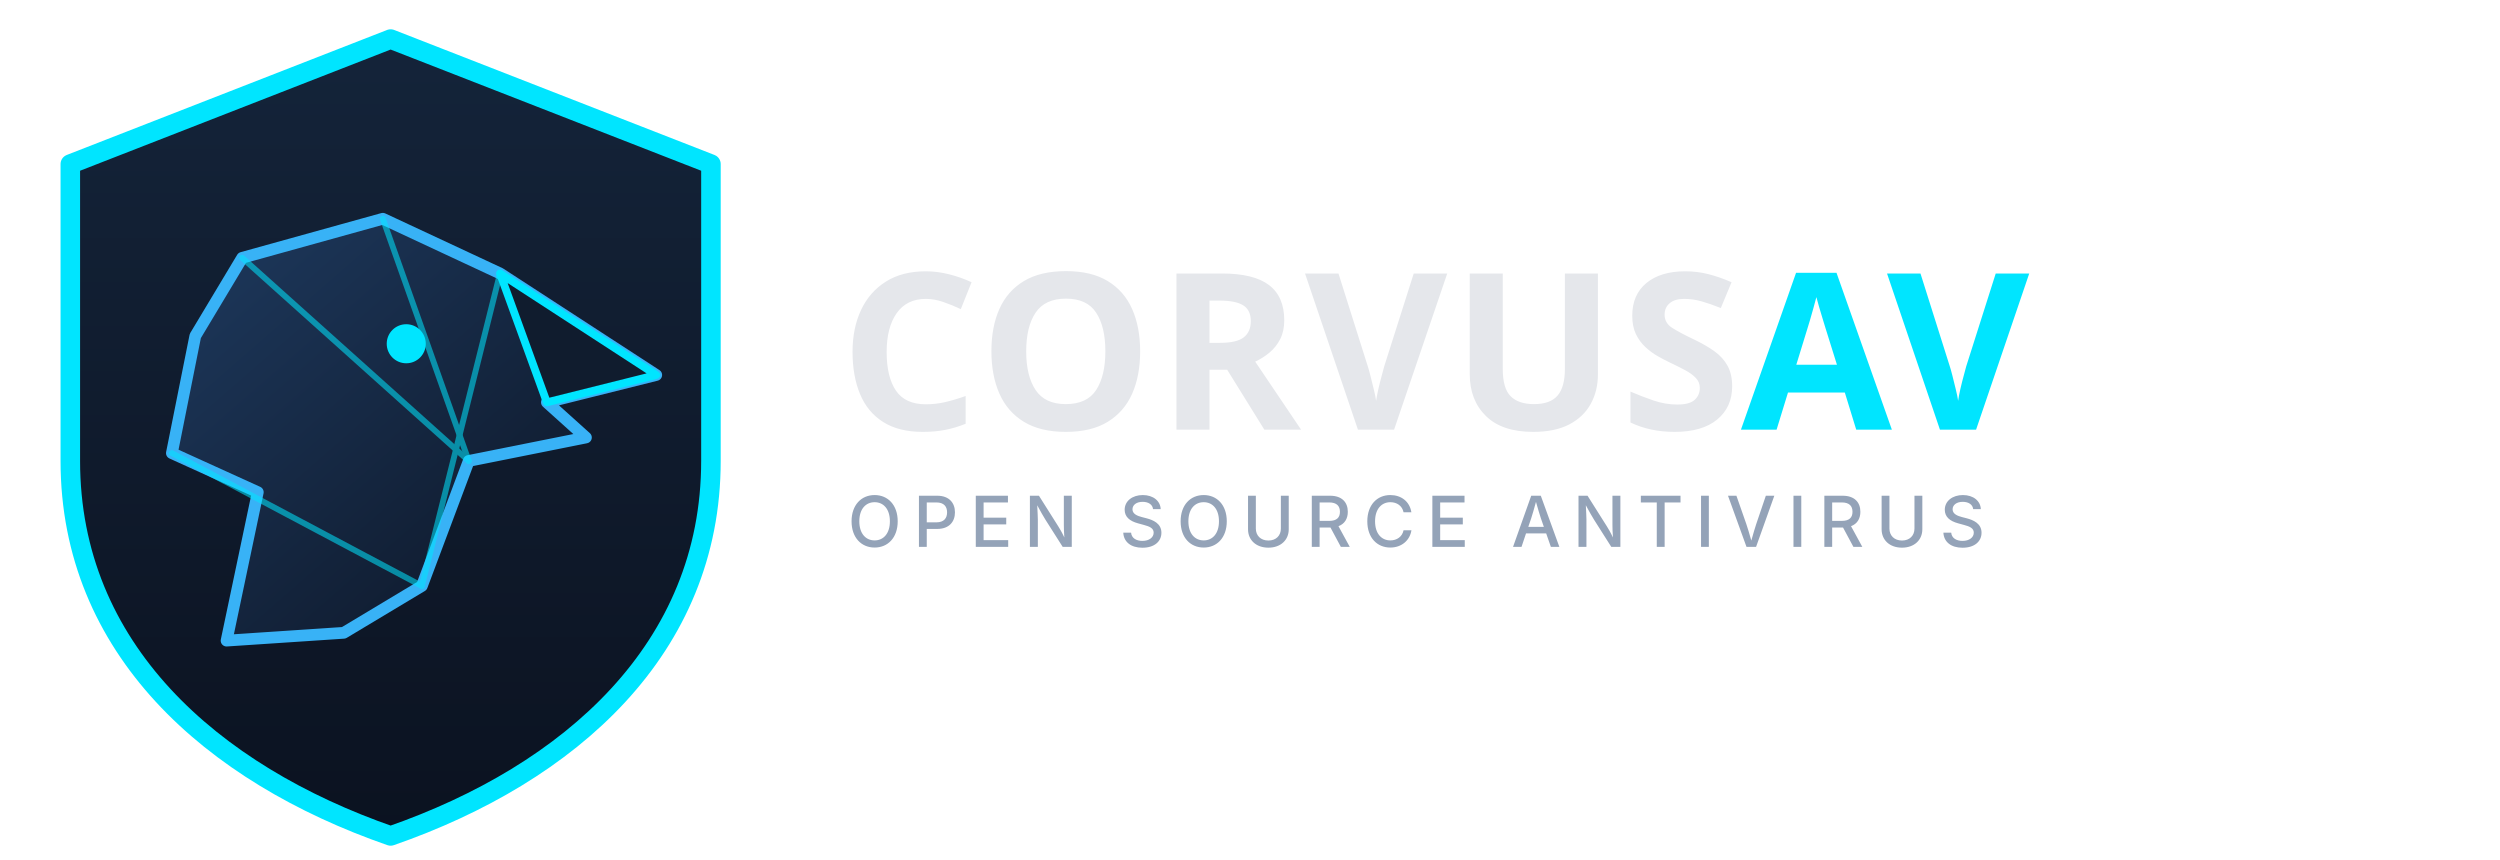
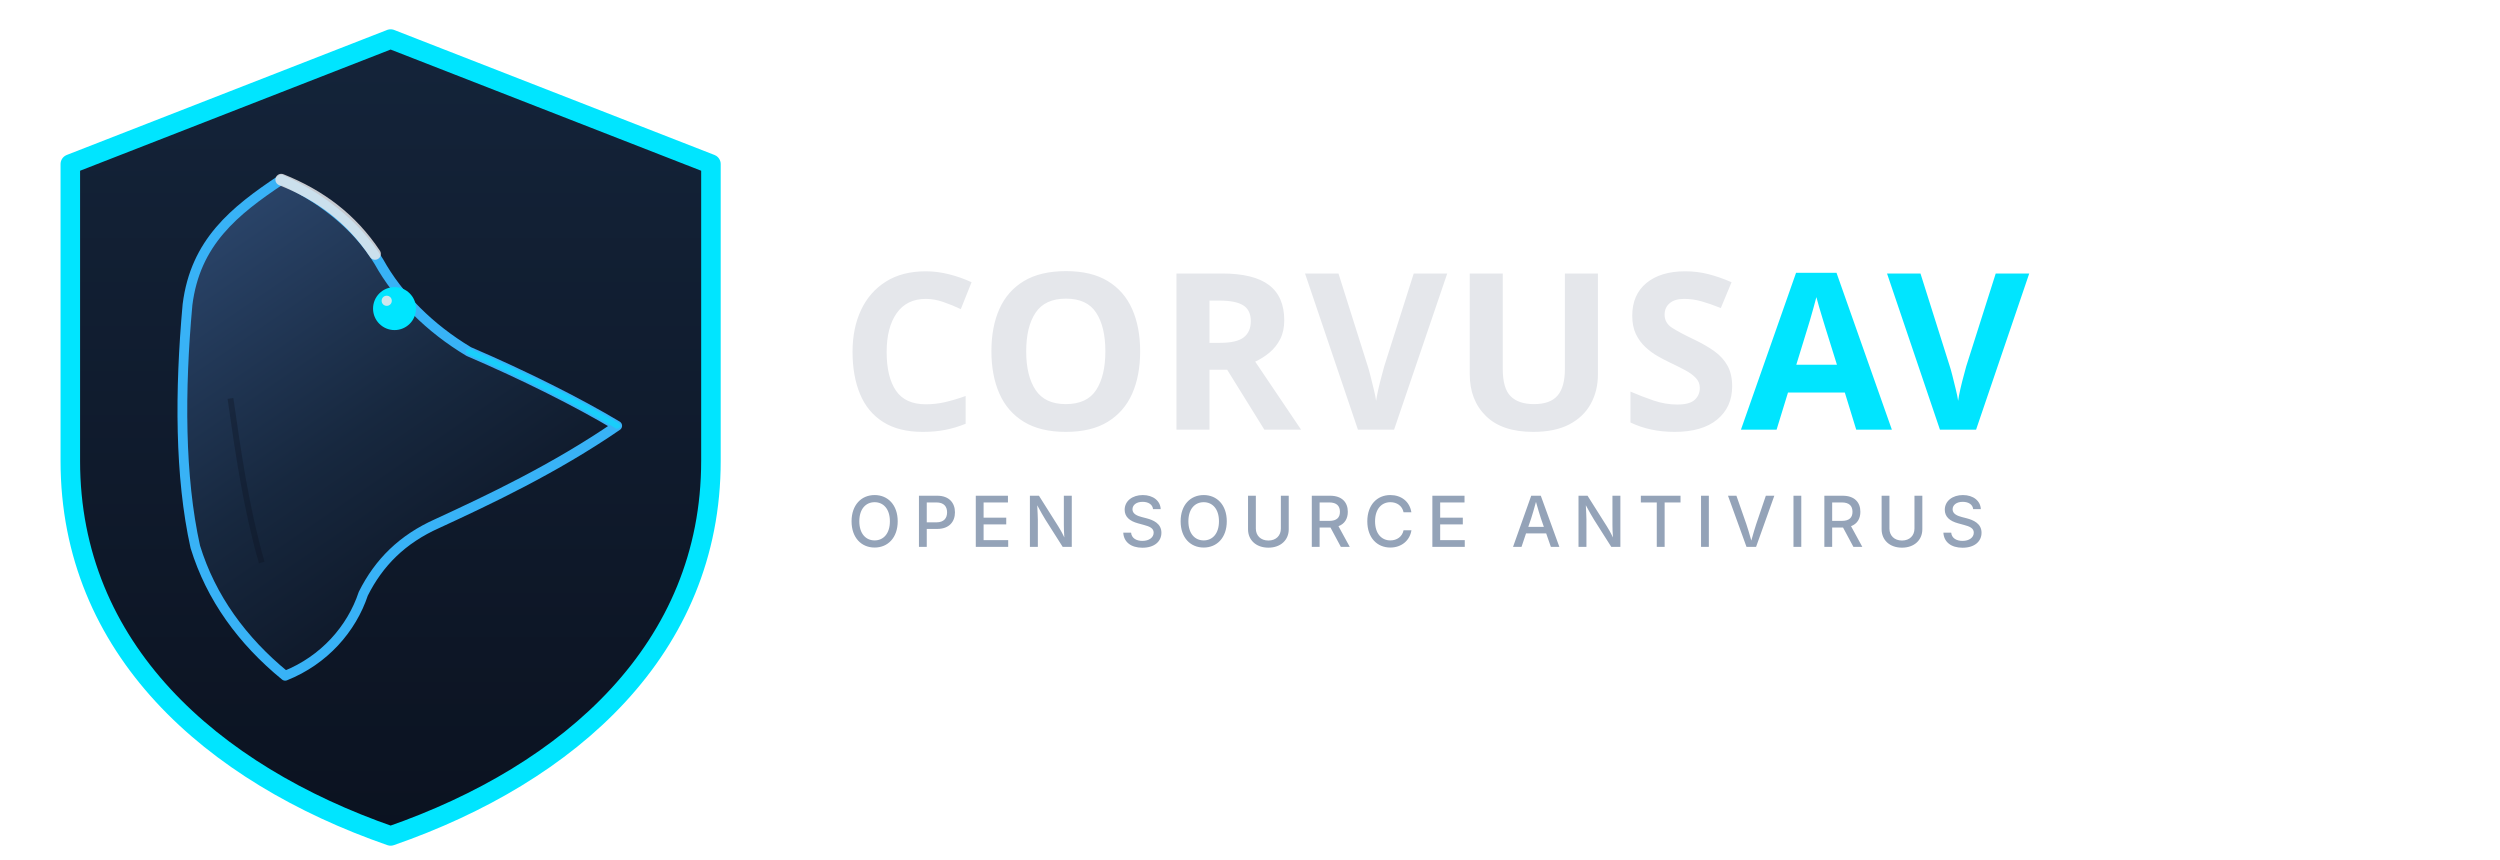
<svg xmlns="http://www.w3.org/2000/svg" viewBox="0 0 640 220" width="640" height="220">
  <defs>
    <linearGradient id="shieldFillLt" x1="0%" y1="0%" x2="0%" y2="100%">
      <stop offset="0%" stop-color="#14243A" />
      <stop offset="100%" stop-color="#0B1220" />
    </linearGradient>
-     <linearGradient id="headFillLt" x1="0%" y1="0%" x2="100%" y2="100%">
-       <stop offset="0%" stop-color="#1E3A5F" />
+     <linearGradient id="headFillLt" x1="0%" y1="0%" x2="60%" y2="100%">
+       <stop offset="0%" stop-color="#2E4A72" />
+       <stop offset="55%" stop-color="#17283F" />
      <stop offset="100%" stop-color="#0B1220" />
    </linearGradient>
  </defs>
  <g transform="translate(0,0)">
    <path d="M100,10 L182,42 L182,118 C182,166 146,198 100,214              C54,198 18,166 18,118 L18,42 Z" fill="url(#shieldFillLt)" stroke="#00E5FF" stroke-width="5" stroke-linejoin="round" />
-     <path d="M62,66 L98,56 L128,70 L168,96 L140,103 L150,112 L120,118              L108,150 L88,162 L58,164 L66,126 L44,116 L50,86 Z" fill="url(#headFillLt)" stroke="#38B2F6" stroke-width="3" stroke-linejoin="round" />
-     <g stroke="#00E5FF" stroke-width="1.5" stroke-linecap="round" opacity="0.55" fill="none">
-       <path d="M98,56 L120,118" />
-       <path d="M128,70 L108,150" />
-       <path d="M62,66 L120,118" />
-       <path d="M44,116 L108,150" />
-     </g>
-     <circle cx="104" cy="88" r="5" fill="#00E5FF" />
-     <path d="M128,70 L168,96 L140,103 Z" fill="#101C2E" stroke="#00E5FF" stroke-width="2" stroke-linejoin="round" />
+     <path d="M72,46              C60,54 50,62 48,78              C46,100 46,122 50,140              C54,153 62,164 73,173              C83,169 90,161 93,152              C97,144 103,138 112,134              C125,128 142,120 158,109              C148,103 134,96 120,90              C110,84 102,76 97,67              C91,57 81,50 72,46 Z" fill="url(#headFillLt)" stroke="#38B2F6" stroke-width="2.5" stroke-linejoin="round" />
+     <path d="M120,90 C134,96 148,103 158,109" stroke="#00E5FF" stroke-width="1.5" opacity="0.55" fill="none" stroke-linecap="round" />
+     <path d="M72,46 C82,50 90,56 96,65" stroke="#E5E7EB" stroke-width="3" stroke-linecap="round" fill="none" opacity="0.85" />
+     <path d="M59,102 C61,116 63,130 67,144" stroke="#0B1220" stroke-width="1.5" opacity="0.35" fill="none" />
+     <circle cx="101" cy="79" r="5.5" fill="#00E5FF" />
+     <circle cx="99" cy="77" r="1.3" fill="#E5E7EB" opacity="0.9" />
  </g>
  <text x="215" y="110" font-family="'Exo 2', sans-serif" font-weight="700" font-size="56" fill="#E5E7EB" letter-spacing="1">
    CORVUS<tspan fill="#00E5FF">AV</tspan>
  </text>
  <text x="217" y="140" font-family="'Inter', sans-serif" font-weight="500" font-size="18" fill="#94A3B8" letter-spacing="3">
    OPEN SOURCE ANTIVIRUS
  </text>
</svg>
